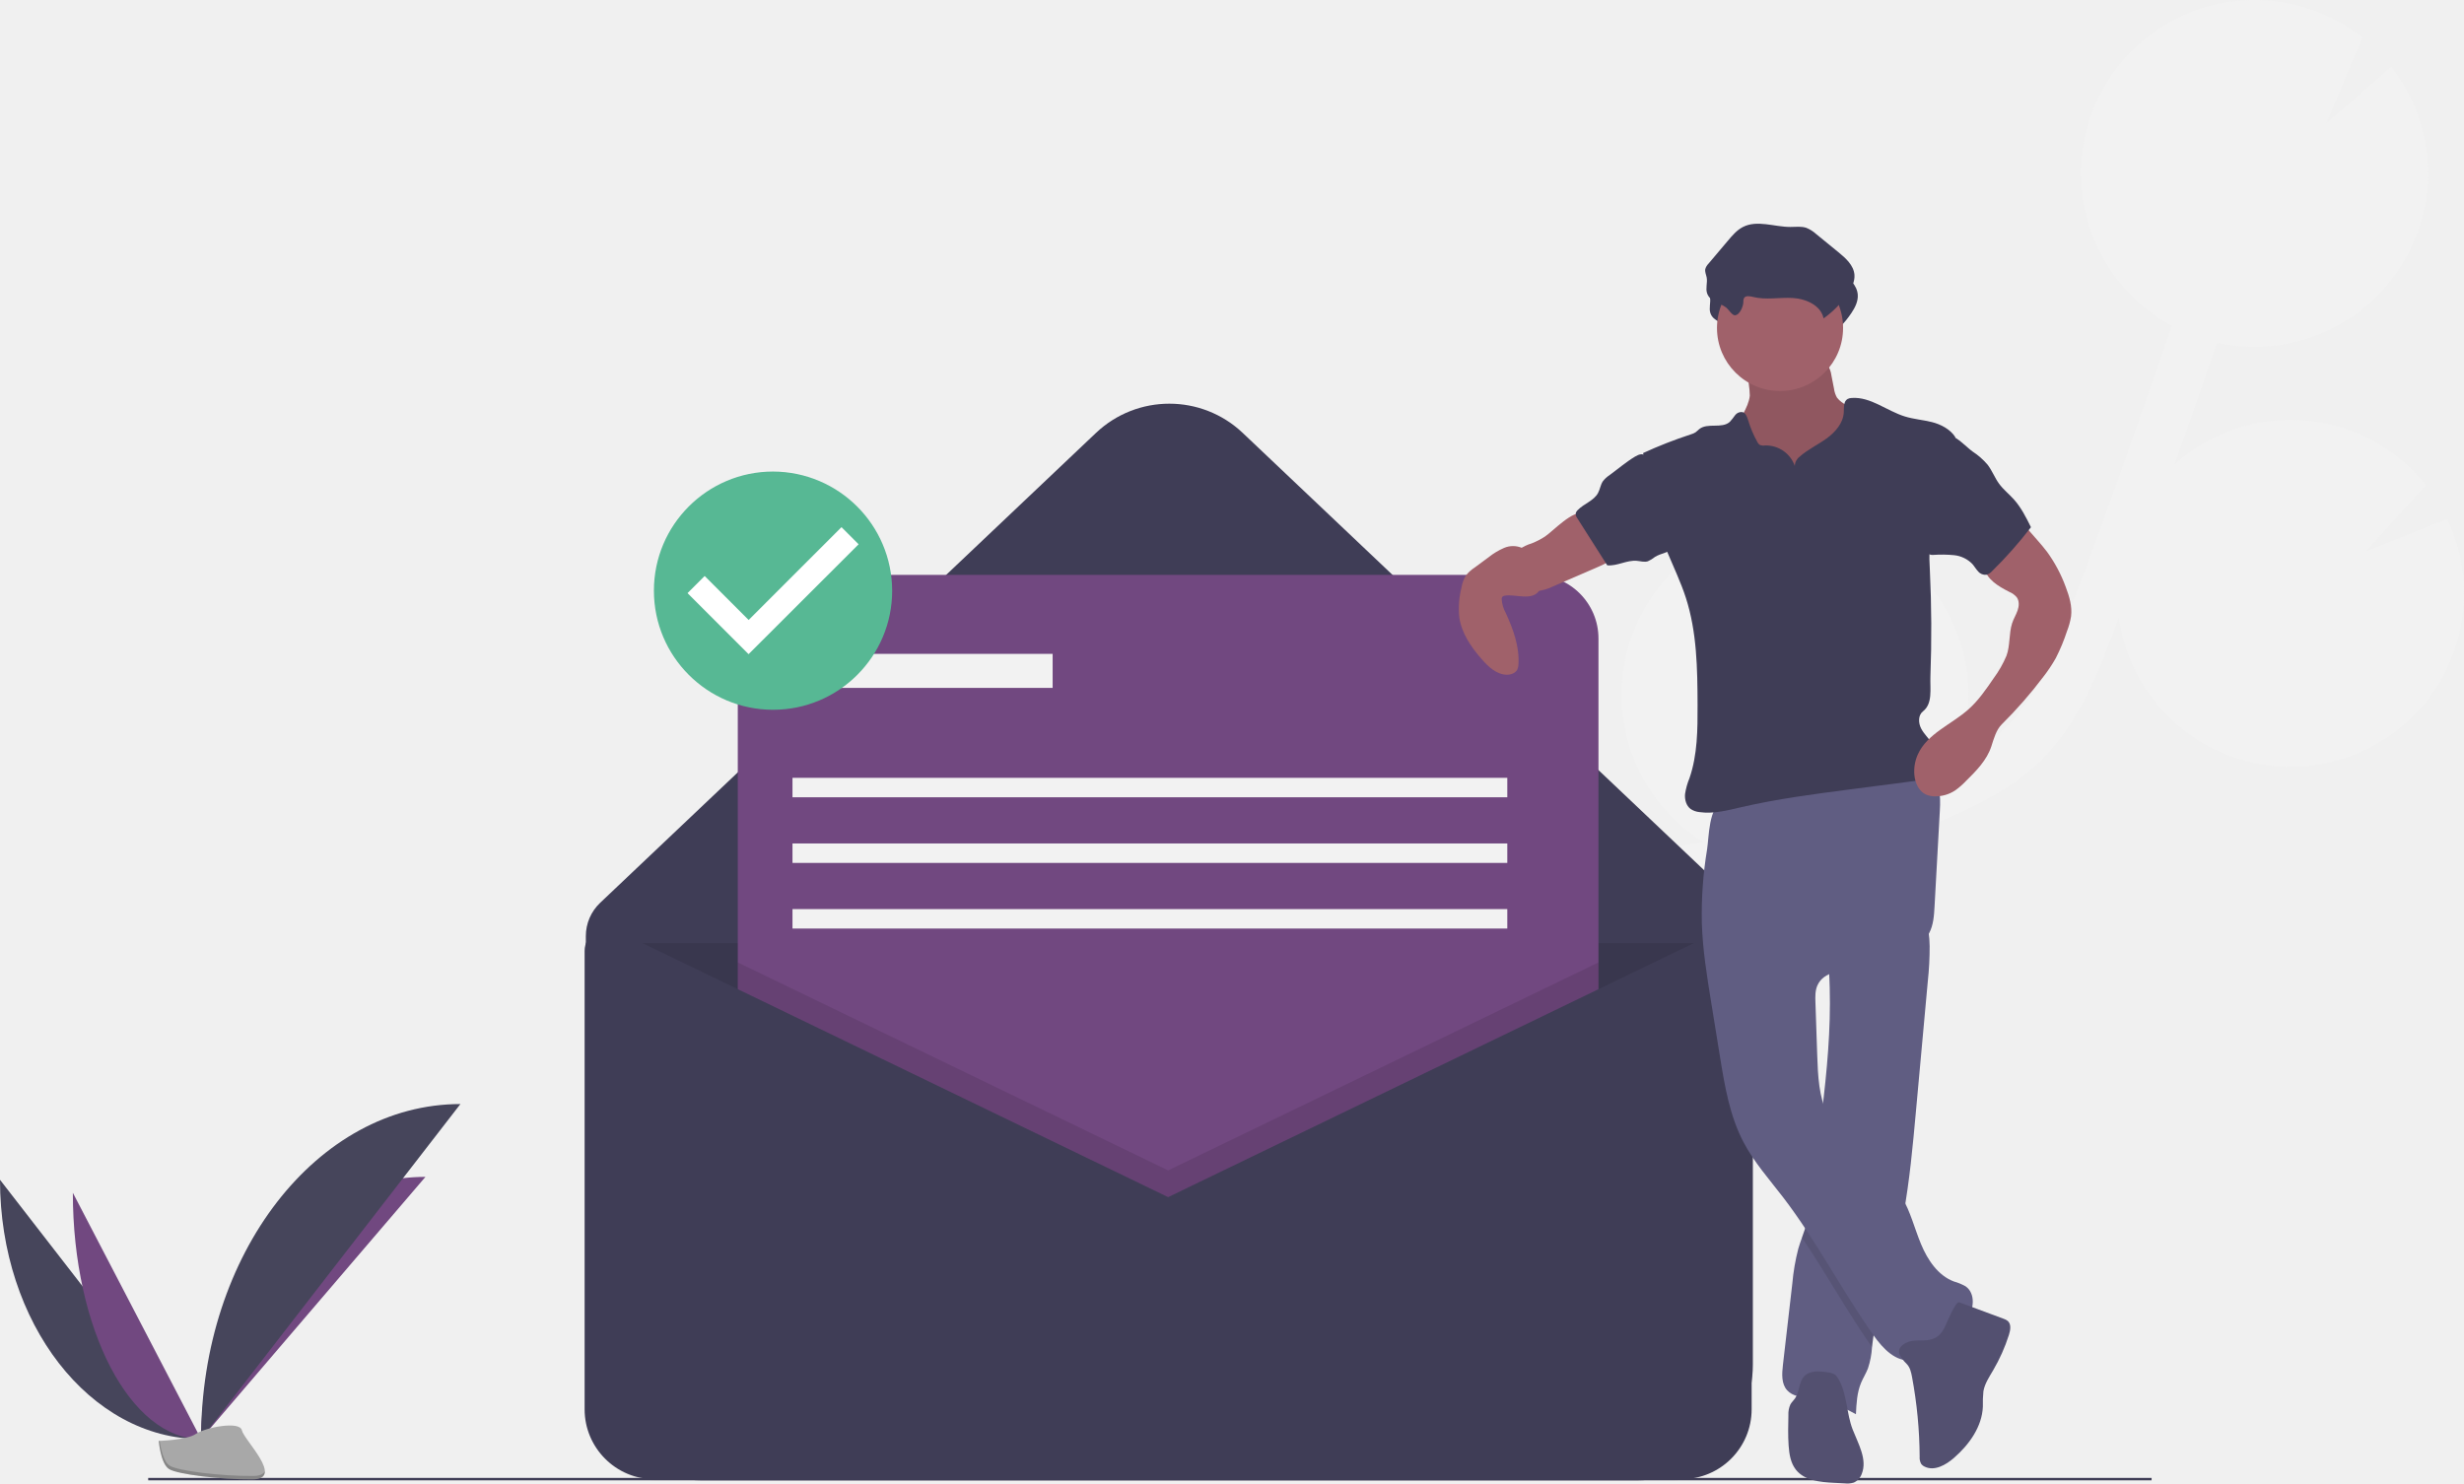
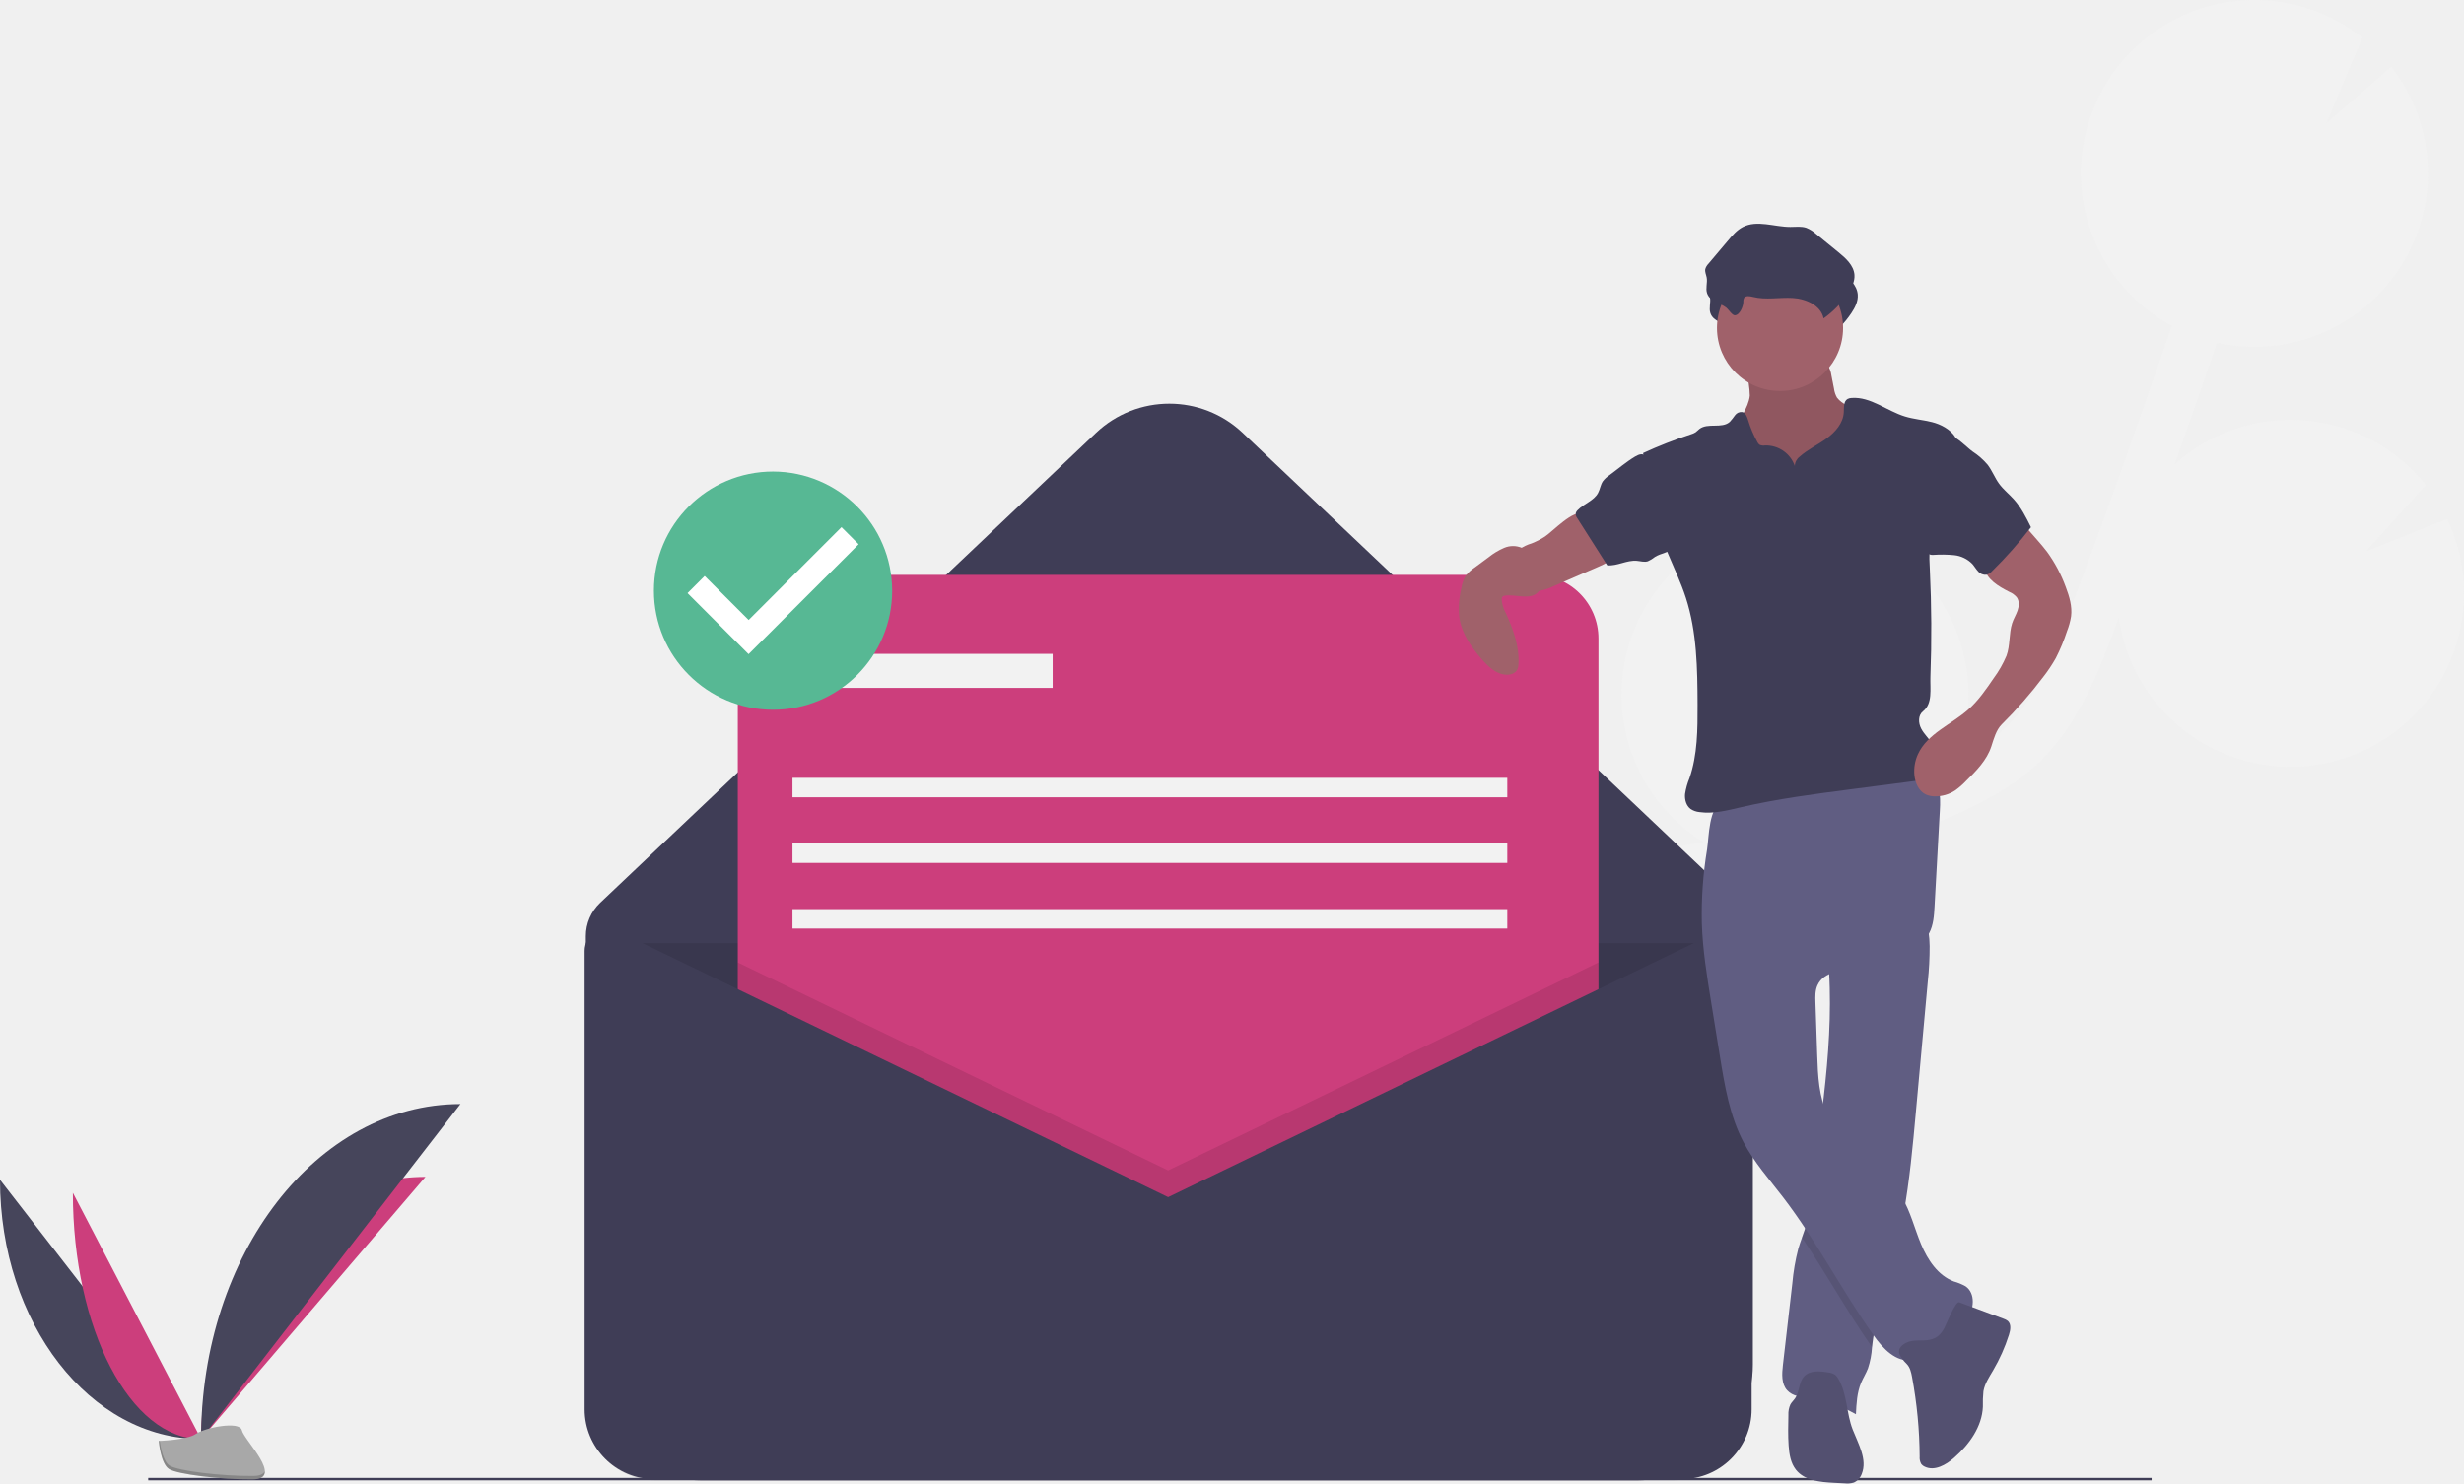
<svg xmlns="http://www.w3.org/2000/svg" id="aaafdec0-95c8-49a3-a8f8-64216c6da511" data-name="Layer 1" width="1013.449" height="610.281" viewBox="0 0 1013.449 610.281">
  <path d="M782.744,493.253l8.69-1.502c.834-.146,1.661-.324,2.494-.475A71.336,71.336,0,0,1,839.477,359.773l-11.39,27.103,26.986-23.563a1.218,1.218,0,0,1,.184.062,71.34,71.34,0,0,1,43.588,90.991c-.451,1.285-.989,2.512-1.505,3.754,7.618-3.828,14.926-8.284,20.886-13.989,12.066-11.562,18.676-27.517,26.064-47.173,14.636-38.953,28.727-78.469,42.256-118.071a71.308,71.308,0,0,1-33.338-86.355c.725-2.059,1.565-4.042,2.455-5.99.222-.487.447-.972.679-1.452.905-1.867,1.86-3.697,2.908-5.452.171-.288.363-.557.538-.842q1.368-2.221,2.886-4.31c.377-.523.752-1.044,1.142-1.555,1.147-1.5,2.334-2.959,3.587-4.352.418-.466.862-.902,1.292-1.356q1.443-1.523,2.966-2.954c.535-.502,1.064-1.008,1.614-1.492.141-.124.272-.26.414-.383.007.009.013.019.019.028a71.29,71.29,0,0,1,91.213-2.049L1050.1,195.641l26.679-23.283a70.944,70.944,0,0,1,2.637,84.02c.025.009.05.015.075.024-.291.428-.622.82-.922,1.24q-.844,1.184-1.728,2.325c-.758.976-1.545,1.919-2.349,2.85-.607.702-1.205,1.41-1.836,2.086-.924.988-1.892,1.924-2.866,2.854-.569.543-1.113,1.113-1.698,1.636q-2.3,2.055-4.76,3.899c-.575.431-1.182.811-1.769,1.223-1.151.81-2.308,1.608-3.503,2.347-.742.458-1.503.877-2.26,1.308-1.096.624-2.2,1.229-3.326,1.794-.799.4-1.603.781-2.417,1.151-1.157.527-2.328,1.016-3.512,1.482-.794.312-1.585.628-2.39.912-1.329.468-2.677.875-4.033,1.264-.685.197-1.358.422-2.049.598-2.034.519-4.092.961-6.173,1.299-.391.064-.79.088-1.183.145-1.725.251-3.459.454-5.207.577-.751.053-1.507.061-2.262.09-1.413.055-2.827.083-4.249.053-.829-.018-1.658-.06-2.49-.107q-2.077-.118-4.158-.362c-.82-.095-1.638-.189-2.459-.314-1.486-.226-2.971-.52-4.455-.843-.097-.021-.195-.034-.293-.056q-8.565,25.061-17.448,50.016a71.291,71.291,0,0,1,103.374,8.521l-24.664,27.276,33.394-13.331a71.095,71.095,0,0,1,2.854,54.309,69.978,69.978,0,0,1-9.062,17.532,71.312,71.312,0,0,1-128.853-31.287c-.627,1.676-1.234,3.373-1.863,5.048-6.519,17.341-14.63,38.922-30.918,54.525-11.041,10.576-24.625,17.285-37.657,22.958q-12.73,5.54-25.799,10.244a71.497,71.497,0,0,1-31.926,10.175c-13.747,3.819-27.668,7.007-41.718,9.468l-8.761,1.51c-7.874,1.349-15.947,2.737-23.96,4.337,1.154.342,2.309.669,3.457,1.073a71.363,71.363,0,0,1,47.639,69.428l-54.925,16.859,49.701,7.893a71.373,71.373,0,0,1-118.926,21.106q.757,2.535,1.52,5.063c1.009,3.349,2.01,6.678,2.971,9.976,13.078,44.938,7.45,80.288-15.851,99.532l-12.644-15.305c22.678-18.734,15.642-57.336,9.434-78.682-.944-3.238-1.929-6.509-2.92-9.798-8.518-28.298-18.174-60.373-5.668-89.848C684.773,510.029,739.096,500.727,782.744,493.253Z" transform="translate(-93.27537 -144.8593)" fill="#f2f2f2" />
  <path d="M766.646,753.851H381.813a47.583,47.583,0,0,1-47.583-47.583V529.956a18.851,18.851,0,0,1,5.882-13.681L544.036,322.972a43.889,43.889,0,0,1,60.388,0L798.854,507.276a49.274,49.274,0,0,1,15.376,35.76V706.268A47.583,47.583,0,0,1,766.646,753.851Z" transform="translate(-93.27537 -144.8593)" fill="#3f3d56" />
  <path d="M240.954,387.992h476a0,0,0,0,1,0,0V580.259a28.732,28.732,0,0,1-28.732,28.732H269.686a28.732,28.732,0,0,1-28.732-28.732V387.992a0,0,0,0,1,0,0Z" opacity="0.1" />
  <path d="M333.73,521.351" transform="translate(-93.27537 -144.8593)" fill="none" stroke="#3f3d56" stroke-miterlimit="10" />
-   <rect x="303.454" y="236.492" width="354" height="354" rx="26.181" fill="#714880" />
+   <rect x="303.454" y="236.492" width="354" height="354" rx="26.181" fill="#cc3e7c" />
  <polygon points="657.454 395.942 657.454 590.492 303.454 590.492 303.454 395.942 480.454 481.492 657.454 395.942" opacity="0.1" />
  <path d="M573.73,637.351l-226.794-109.617a9.202,9.202,0,0,0-13.206,8.285V724.619a28.732,28.732,0,0,0,28.732,28.732H784.997a28.732,28.732,0,0,0,28.732-28.732v-185.369a11.229,11.229,0,0,0-16.115-10.11Z" transform="translate(-93.27537 -144.8593)" fill="#3f3d56" />
  <rect x="333.954" y="268.992" width="99" height="14" fill="#f2f2f2" />
  <rect x="325.954" y="319.992" width="294" height="8" fill="#f2f2f2" />
  <rect x="325.954" y="346.992" width="294" height="8" fill="#f2f2f2" />
  <rect x="325.954" y="373.992" width="294" height="8" fill="#f2f2f2" />
  <line x1="60.954" y1="608.492" x2="884.954" y2="608.492" fill="none" stroke="#3f3d56" stroke-miterlimit="10" />
  <path d="M93.275,630.212c0,58.96,36.989,106.67,82.699,106.67" transform="translate(-93.27537 -144.8593)" fill="#46455b" />
-   <path d="M175.975,736.883c0-59.623,41.277-107.869,92.288-107.869" transform="translate(-93.27537 -144.8593)" fill="#714880" />
-   <path d="M123.239,635.557c0,56.006,23.587,101.325,52.736,101.325" transform="translate(-93.27537 -144.8593)" fill="#714880" />
+   <path d="M175.975,736.883c0-59.623,41.277-107.869,92.288-107.869" transform="translate(-93.27537 -144.8593)" fill="#cc3e7c" />
+   <path d="M123.239,635.557c0,56.006,23.587,101.325,52.736,101.325" transform="translate(-93.27537 -144.8593)" fill="#cc3e7c" />
  <path d="M175.975,736.883c0-76.185,47.71-137.832,106.67-137.832" transform="translate(-93.27537 -144.8593)" fill="#46455b" />
  <path d="M158.577,737.635s11.728-.361,15.263-2.878,18.041-5.522,18.918-1.486,17.625,20.076,4.384,20.183-30.766-2.062-34.294-4.211S158.577,737.635,158.577,737.635Z" transform="translate(-93.27537 -144.8593)" fill="#a8a8a8" />
  <path d="M197.378,752.049c-13.241.107-30.766-2.062-34.294-4.211-2.687-1.637-3.757-7.509-4.115-10.218-.248.011-.392.015-.392.015s.743,9.459,4.271,11.608,21.053,4.318,34.294,4.211c3.822-.031,5.142-1.391,5.07-3.405C201.68,751.266,200.223,752.026,197.378,752.049Z" transform="translate(-93.27537 -144.8593)" opacity="0.2" />
  <path d="M812.988,307.63c-.601,5.355-4.685,9.668-6.198,14.839-2.278,7.784,1.661,16.136,7.048,22.198a49.159,49.159,0,0,0,34.234,16.255,14.6,14.6,0,0,0,5.66-.617,12.116,12.116,0,0,0,4.306-2.943c4.057-4.074,6.235-9.719,7.103-15.402s.531-11.474.191-17.214a9.721,9.721,0,0,0-.636-3.472,8.896,8.896,0,0,0-2.235-2.747,52.07,52.07,0,0,0-9.59-6.966,11.009,11.009,0,0,1-4.018-3.075,9.937,9.937,0,0,1-1.242-3.681l-1.059-5.399a10.609,10.609,0,0,0-1.556-4.376c-1.872-2.525-5.452-2.868-8.592-2.992L824.899,291.586c-3.579-.14-8.294-1.167-11.788-.464-3.262.656-2.179,3.663-1.586,6.4A46.267,46.267,0,0,1,812.988,307.63Z" transform="translate(-93.27537 -144.8593)" fill="#a0616a" />
  <path d="M812.988,307.63c-.601,5.355-4.685,9.668-6.198,14.839-2.278,7.784,1.661,16.136,7.048,22.198a49.159,49.159,0,0,0,34.234,16.255,14.6,14.6,0,0,0,5.66-.617,12.116,12.116,0,0,0,4.306-2.943c4.057-4.074,6.235-9.719,7.103-15.402s.531-11.474.191-17.214a9.721,9.721,0,0,0-.636-3.472,8.896,8.896,0,0,0-2.235-2.747,52.07,52.07,0,0,0-9.59-6.966,11.009,11.009,0,0,1-4.018-3.075,9.937,9.937,0,0,1-1.242-3.681l-1.059-5.399a10.609,10.609,0,0,0-1.556-4.376c-1.872-2.525-5.452-2.868-8.592-2.992L824.899,291.586c-3.579-.14-8.294-1.167-11.788-.464-3.262.656-2.179,3.663-1.586,6.4A46.267,46.267,0,0,1,812.988,307.63Z" transform="translate(-93.27537 -144.8593)" opacity="0.1" />
  <path d="M886.177,548.641q-2.445,26.808-4.89,53.608c-1.276,14.061-2.577,28.179-5.079,42.059-.864,4.783-1.877,9.541-3.079,14.258-3.342,13.097-8.191,25.899-9.755,39.325-.049.387-.091.782-.132,1.177a34.189,34.189,0,0,1-1.671,8.726c-.782,2.05-1.984,3.919-2.832,5.944-1.688,4.05-1.91,8.529-2.116,12.916a55.682,55.682,0,0,0-19.173-6.553c-3.252-.486-6.874-.831-9.088-3.26-2.453-2.684-2.182-6.792-1.77-10.397q1.939-16.794,3.869-33.571a87.495,87.495,0,0,1,2.445-14.258c.445-1.556.98-3.087,1.523-4.618.749-2.107,1.506-4.215,2.074-6.38a76.832,76.832,0,0,0,1.712-10.628c1.325-11.262,2.922-22.499,4.322-33.752l.074-.593c2.099-17.057,3.696-34.197,3.235-51.377-.066-2.544-.173-5.088-.338-7.639-.23-3.696-.568-5.656,2.494-7.969,3.383-2.552,7.837-4.338,11.706-6.01,2.083-.906,25.018-9.047,25.553-7.261a44.688,44.688,0,0,1,1.679,11.706A130.253,130.253,0,0,1,886.177,548.641Z" transform="translate(-93.27537 -144.8593)" fill="#605d82" />
  <path d="M876.207,644.308c-.864,4.783-1.877,9.541-3.079,14.258-3.342,13.097-8.191,25.899-9.755,39.325-.049.387-.091.782-.132,1.177-10.224-14.604-18.835-30.311-28.813-45.072.749-2.107,1.506-4.215,2.074-6.38a76.832,76.832,0,0,0,1.712-10.628c1.325-11.262,2.922-22.499,4.322-33.752l.074-.593a34.964,34.964,0,0,0,2.494,6.923c6.701,13.616,22.622,20.498,30.41,33.53Q875.874,643.703,876.207,644.308Z" transform="translate(-93.27537 -144.8593)" opacity="0.1" />
  <path d="M793.242,524.578c.338,10.921,2.086,21.743,3.83,32.529l3.599,22.254c1.97,12.18,4.021,24.607,9.785,35.516,4.312,8.16,10.524,15.124,16.143,22.445,13.815,17.998,24.194,38.387,37.294,56.913,3.808,5.385,9.25,11.208,15.749,10.084,4.265-.738,7.363-4.289,10.715-7.027,3.953-3.228,8.716-5.59,11.826-9.636s3.719-10.771-.494-13.65a22.228,22.228,0,0,0-4.822-1.973c-6.532-2.484-10.759-8.862-13.449-15.312s-4.32-13.384-7.904-19.383c-7.787-13.032-23.71-19.913-30.413-33.534-3.754-7.629-4.112-16.422-4.399-24.92l-.732-21.662c-.08-2.369-.143-4.833.82-6.998,2.564-5.766,10.305-6.303,16.573-7.034a56.692,56.692,0,0,0,20.31-6.408c3.61-1.95,7.137-4.435,9.069-8.055,1.762-3.303,2.005-7.176,2.212-10.914l2.17-39.258c.187-3.378.357-6.87-.833-10.036-2.989-7.95-13.029-10.548-21.514-10.169-15.79.706-30.367,7.498-45.255,12.085a115.055,115.055,0,0,1-11.217,2.926c-3.341.671-7.385.392-10.572,1.467-5.667,1.911-5.523,14.304-6.327,19.445A163.693,163.693,0,0,0,793.242,524.578Z" transform="translate(-93.27537 -144.8593)" fill="#605d82" />
  <path d="M877.499,705.964c1.392,1.404,1.847,3.461,2.21,5.405a184.599,184.599,0,0,1,3.126,32.692,5.338,5.338,0,0,0,.588,2.962,3.721,3.721,0,0,0,1.538,1.236c4.024,1.918,8.695-.755,12.048-3.692,6.216-5.445,11.476-12.754,11.829-21.011a48.779,48.779,0,0,1,.223-6.372c.546-3.108,2.361-5.817,3.96-8.537a72.053,72.053,0,0,0,6.545-14.672c.611-1.923,1.018-4.345-.489-5.687a5.482,5.482,0,0,0-1.792-.931L899.109,680.606c-1.575-.585-5.495,9.484-6.117,10.585-1.522,2.693-3.035,4.221-6.088,4.843-3.117.634-6.827-.276-9.735,1.279C872.249,699.944,874.714,703.155,877.499,705.964Z" transform="translate(-93.27537 -144.8593)" fill="#535070" />
  <path d="M849.449,712.178a5.574,5.574,0,0,0-1.384-1.754,6.259,6.259,0,0,0-2.791-.948c-3.461-.588-7.563-.975-9.951,1.598-2.239,2.412-1.854,6.34-3.727,9.047-.593.857-1.396,1.563-1.91,2.469a9.31,9.31,0,0,0-.838,4.429c-.097,4.195-.193,8.398.097,12.584.243,3.508.834,7.184,3.028,9.932,3.521,4.411,9.872,5.045,15.508,5.332l4.565.232a8.912,8.912,0,0,0,3.741-.343,6.159,6.159,0,0,0,3.227-3.551c2.376-5.906-1.387-12.27-3.705-18.2C852.646,726.189,853.125,718.621,849.449,712.178Z" transform="translate(-93.27537 -144.8593)" fill="#535070" />
  <path d="M811.666,277.459a3.773,3.773,0,0,1,.257-1.76c.669-1.182,2.415-.861,3.732-.528,5.297,1.335,10.878.127,16.331.439s11.597,3.038,12.693,8.39a39.824,39.824,0,0,0,10.069-10.345c1.514-2.265,2.833-4.859,2.627-7.576-.297-3.918-3.584-6.848-6.628-9.333l-9.073-7.407a13.673,13.673,0,0,0-4.062-2.583c-2.095-.716-4.38-.375-6.594-.373-6.605.004-13.647-3.002-19.521.018-2.454,1.261-4.301,3.423-6.081,5.53l-8.098,9.586a5.121,5.121,0,0,0-1.294,2.195c-.23,1.17.37,2.325.58,3.499.383,2.141-.54,4.427.169,6.484,1.177,3.414,5.323,3.897,7.857,5.855.945.729,2.425,3.202,3.55,3.172C810.209,282.665,811.613,279.037,811.666,277.459Z" transform="translate(-93.27537 -144.8593)" fill="#3f3d56" />
  <circle cx="732.131" cy="134.925" r="25.932" fill="#a0616a" />
  <path d="M831.48,336.536a12.562,12.562,0,0,0-12.229-8.416,3.729,3.729,0,0,1-2.256-.285,3.109,3.109,0,0,1-.927-1.159,45.299,45.299,0,0,1-3.781-8.939c-.414-1.373-.979-2.991-2.368-3.348a3.199,3.199,0,0,0-3.018,1.313,26.59,26.59,0,0,1-2.157,2.711c-3.261,2.916-9.043.258-12.504,2.934-.565.437-1.032.997-1.626,1.394a7.594,7.594,0,0,1-1.904.816,182.621,182.621,0,0,0-19.626,7.687c2.303,13.867,4.662,27.975,10.059,40.955,2.568,6.177,5.479,12.226,7.536,18.591,4.557,14.104,4.759,29.194,4.81,44.015.035,10.144-.015,20.505-3.297,30.103a28.412,28.412,0,0,0-1.853,6.613c-.198,2.287.468,4.809,2.321,6.164a7.938,7.938,0,0,0,3.581,1.258c5.687.834,11.42-.679,17.019-1.976,15.008-3.476,30.315-5.465,45.592-7.448l25.6-3.324a14.862,14.862,0,0,0,5.296-1.369c4.684-2.565,5.129-9.611,2.22-14.09-1.395-2.147-3.362-3.909-4.534-6.185s-1.272-5.46.746-7.037c4.103-3.207,2.879-9.158,3.075-14.362q.821-21.829-.222-43.674a86.962,86.962,0,0,1-.145-9.058,80.214,80.214,0,0,1,2.823-15.115l7.779-30.628c-2.032-3.211-5.923-5.248-9.609-6.173s-7.525-1.197-11.154-2.322c-7.436-2.304-14.057-8.152-21.823-7.607a3.962,3.962,0,0,0-1.691.413c-1.752.992-1.474,3.516-1.586,5.526-.248,4.447-3.518,8.163-7.13,10.769s-7.737,4.506-11.054,7.478A4.933,4.933,0,0,0,831.48,336.536Z" transform="translate(-93.27537 -144.8593)" fill="#3f3d56" />
  <path d="M728.73,365.587a30.615,30.615,0,0,1-5.454,2.807,17.93,17.93,0,0,0-5.225,2.536,8.188,8.188,0,0,0-1.817,2.245,9.983,9.983,0,0,0,9.206,14.874,20.039,20.039,0,0,0,6.807-2.03L750.537,378.093c3.096-1.341,6.44-2.914,7.903-5.954a1.383,1.383,0,0,0,.178-.945,1.562,1.562,0,0,0-.751-.79,40.867,40.867,0,0,1-10.65-10.042c-.75-1.019-1.669-3.424-2.729-4.035C740.616,354.098,731.829,363.576,728.73,365.587Z" transform="translate(-93.27537 -144.8593)" fill="#a0616a" />
  <path d="M924.258,359.084l6.743,7.703c1.448,1.654,2.897,3.309,4.216,5.067a59.141,59.141,0,0,1,7.723,14.549c1.466,3.846,2.682,7.943,2.17,12.027a29.422,29.422,0,0,1-1.687,6.117,76.142,76.142,0,0,1-4.582,11.036,62.866,62.866,0,0,1-5.156,7.727,180.44,180.44,0,0,1-17.094,19.552c-2.305,2.282-3.272,5.972-4.276,9.057-1.851,5.69-6.255,10.121-10.514,14.323a29.237,29.237,0,0,1-4.515,3.885,14.705,14.705,0,0,1-8.216,2.34,9.018,9.018,0,0,1-3.701-.766c-2.915-1.384-4.396-4.754-4.7-7.967a16.946,16.946,0,0,1,1.418-8.521c3.869-8.572,13.806-12.286,20.83-18.54,4.119-3.667,7.268-8.274,10.374-12.831a44.348,44.348,0,0,0,5.247-9.197c1.569-4.185.958-9.14,2.328-13.394.579-1.798,1.609-3.422,2.232-5.206s.78-3.901-.31-5.445a7.913,7.913,0,0,0-3.053-2.235c-4.487-2.277-9.512-5.208-10.371-10.166a10.891,10.891,0,0,1,2.009-7.764,32.35,32.35,0,0,1,5.658-5.93C918.995,362.771,922.295,360.819,924.258,359.084Z" transform="translate(-93.27537 -144.8593)" fill="#a0616a" />
  <path d="M724.401,376.34c-1.191-2.405-2.679-4.859-5.082-6.055a9.364,9.364,0,0,0-7.387-.031,27.774,27.774,0,0,0-6.483,3.92l-5.812,4.285a14.307,14.307,0,0,0-3.451,3.185,13.445,13.445,0,0,0-1.797,4.931,35.246,35.246,0,0,0-.914,12.197c.922,6.554,4.874,12.276,9.223,17.266,2.718,3.118,6.073,6.264,10.207,6.397,1.784.057,3.769-.646,4.511-2.27a5.661,5.661,0,0,0,.403-2.022c.447-7.311-2.169-14.452-5.218-21.111a13.536,13.536,0,0,1-1.683-5.673,1.556,1.556,0,0,1,.248-.95,1.605,1.605,0,0,1,.992-.484c4.174-.826,11.364,2.417,14.292-2.218C728.351,384.7,725.75,379.065,724.401,376.34Z" transform="translate(-93.27537 -144.8593)" fill="#a0616a" />
  <path d="M810.306,269.3a3.773,3.773,0,0,1,.257-1.76c.669-1.182,2.415-.861,3.732-.528,5.297,1.335,10.878.127,16.331.439s11.597,3.038,12.693,8.39a39.824,39.824,0,0,0,10.069-10.345c1.514-2.265,2.833-4.859,2.627-7.576-.297-3.918-3.584-6.848-6.628-9.333l-9.073-7.407a13.672,13.672,0,0,0-4.062-2.583c-2.095-.716-4.38-.375-6.594-.373-6.605.004-13.647-3.002-19.521.018-2.454,1.261-4.301,3.423-6.081,5.53l-8.098,9.586a5.121,5.121,0,0,0-1.294,2.195c-.23,1.17.37,2.325.58,3.499.383,2.141-.54,4.427.169,6.484,1.177,3.414,5.323,3.897,7.857,5.855.945.729,2.425,3.202,3.55,3.172C808.849,274.505,810.253,270.877,810.306,269.3Z" transform="translate(-93.27537 -144.8593)" fill="#3f3d56" />
  <path d="M755.229,340.364a10.541,10.541,0,0,0-2.714,2.527c-.951,1.437-1.144,3.252-1.961,4.77-1.748,3.248-5.835,4.403-8.385,7.067a2.64,2.64,0,0,0-.806,1.382,3.08,3.08,0,0,0,.685,1.99l12.297,19.332c4.094.36,8.022-2.205,12.118-1.864,1.529.127,3.094.655,4.561.203a13.079,13.079,0,0,0,2.927-1.79c2.444-1.545,5.698-1.725,7.748-3.764,1.968-1.956,2.219-5.017,2.195-7.792a31.321,31.321,0,0,0-.731-7.168c-1.81-7.42-7.485-13.114-11.043-19.687-1.732-3.2-2.674-5.073-6.34-2.876C762.095,334.903,758.697,337.828,755.229,340.364Z" transform="translate(-93.27537 -144.8593)" fill="#3f3d56" />
  <path d="M904.571,330.588a28.769,28.769,0,0,1,6.186,5.419c1.873,2.415,2.934,5.372,4.734,7.843,1.744,2.395,4.119,4.25,6.097,6.455,3,3.345,5.033,7.425,7.028,11.451a171.065,171.065,0,0,1-15.906,17.977,5.13,5.13,0,0,1-2.415,1.588,3.896,3.896,0,0,1-3.414-1.392c-.886-.929-1.513-2.075-2.36-3.039a12.162,12.162,0,0,0-7.518-3.636,51.632,51.632,0,0,0-8.518-.117,3.367,3.367,0,0,1-1.819-.306,3.056,3.056,0,0,1-.993-1.139c-3.329-5.665-2.258-12.778-1.084-19.243l2.695-14.835a33.297,33.297,0,0,1,2.243-8.245c1.021-2.182,3.304-5.881,6.111-5.228C898.468,324.798,902.19,328.876,904.571,330.588Z" transform="translate(-93.27537 -144.8593)" fill="#3f3d56" />
  <ellipse cx="317.954" cy="242.066" rx="41" ry="41.075" fill="#fff" />
  <path d="M411.23,338.851a49,49,0,1,0,49,49A49.144,49.144,0,0,0,411.23,338.851Zm-10.059,75.125-25.113-25.113,7.044-7.044L401.194,399.912l38.187-38.187,7.044,7.044-45.254,45.207Z" transform="translate(-93.27537 -144.8593)" fill="#57b894" />
</svg>
